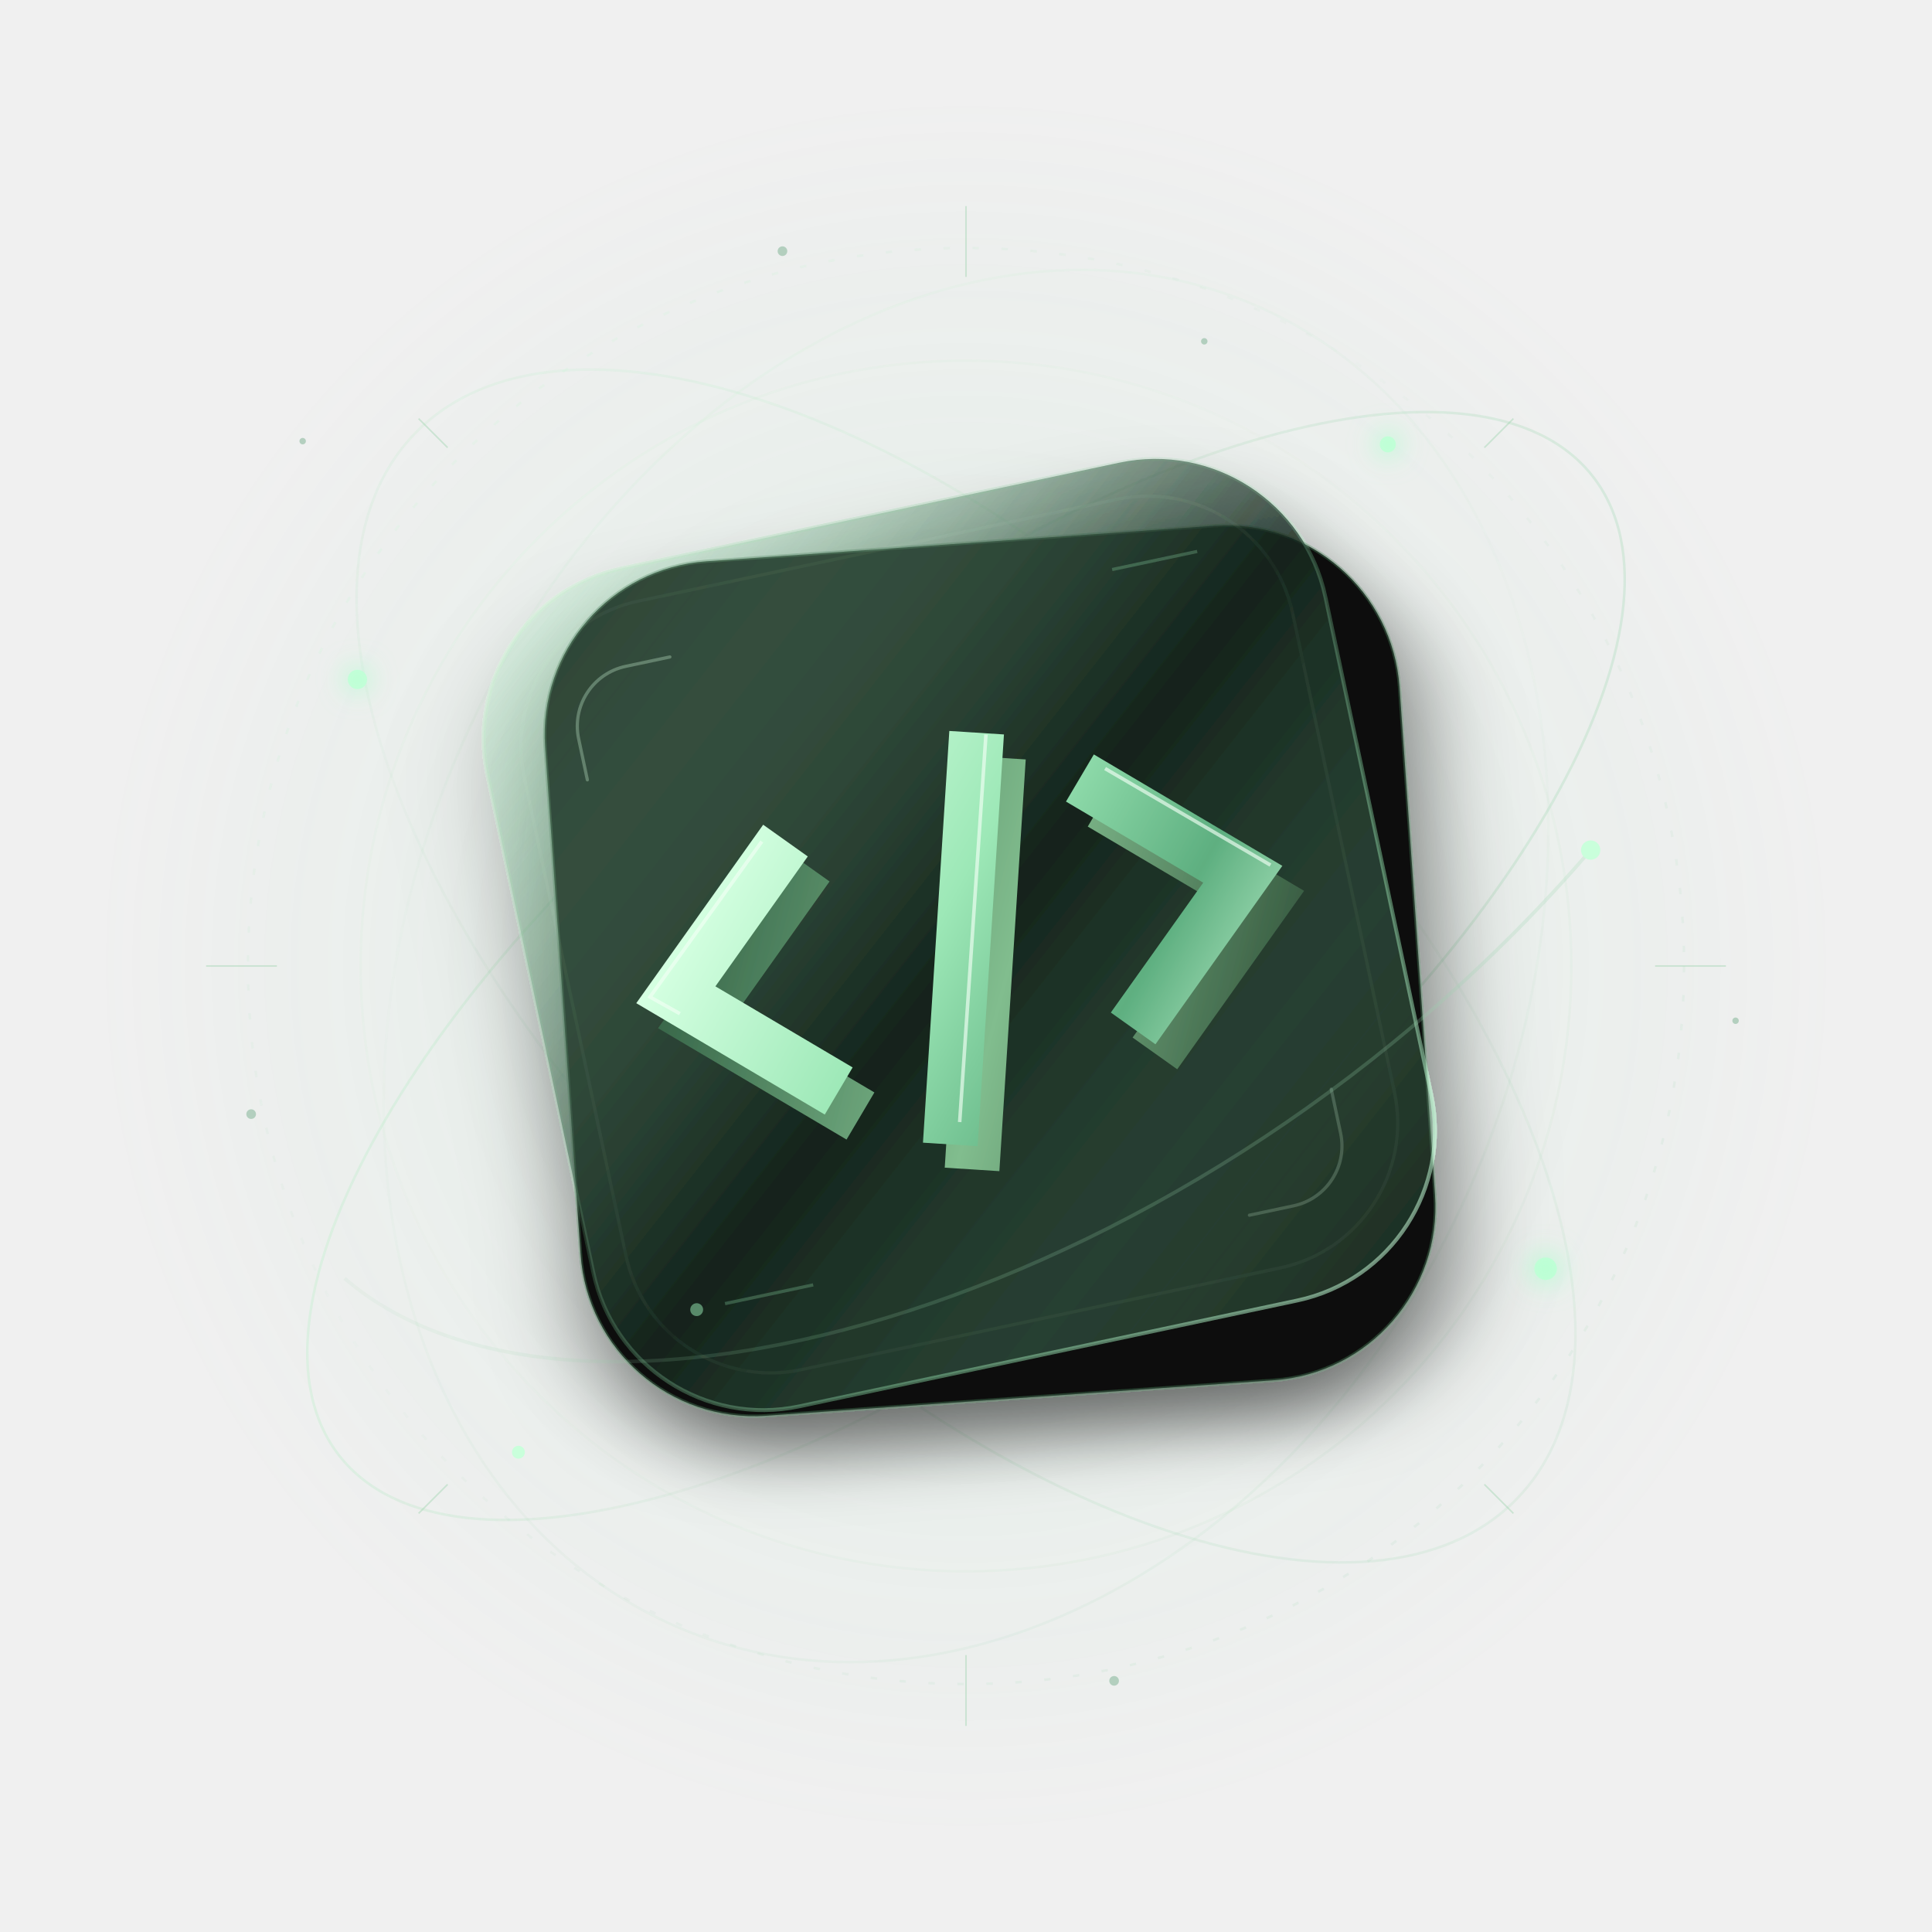
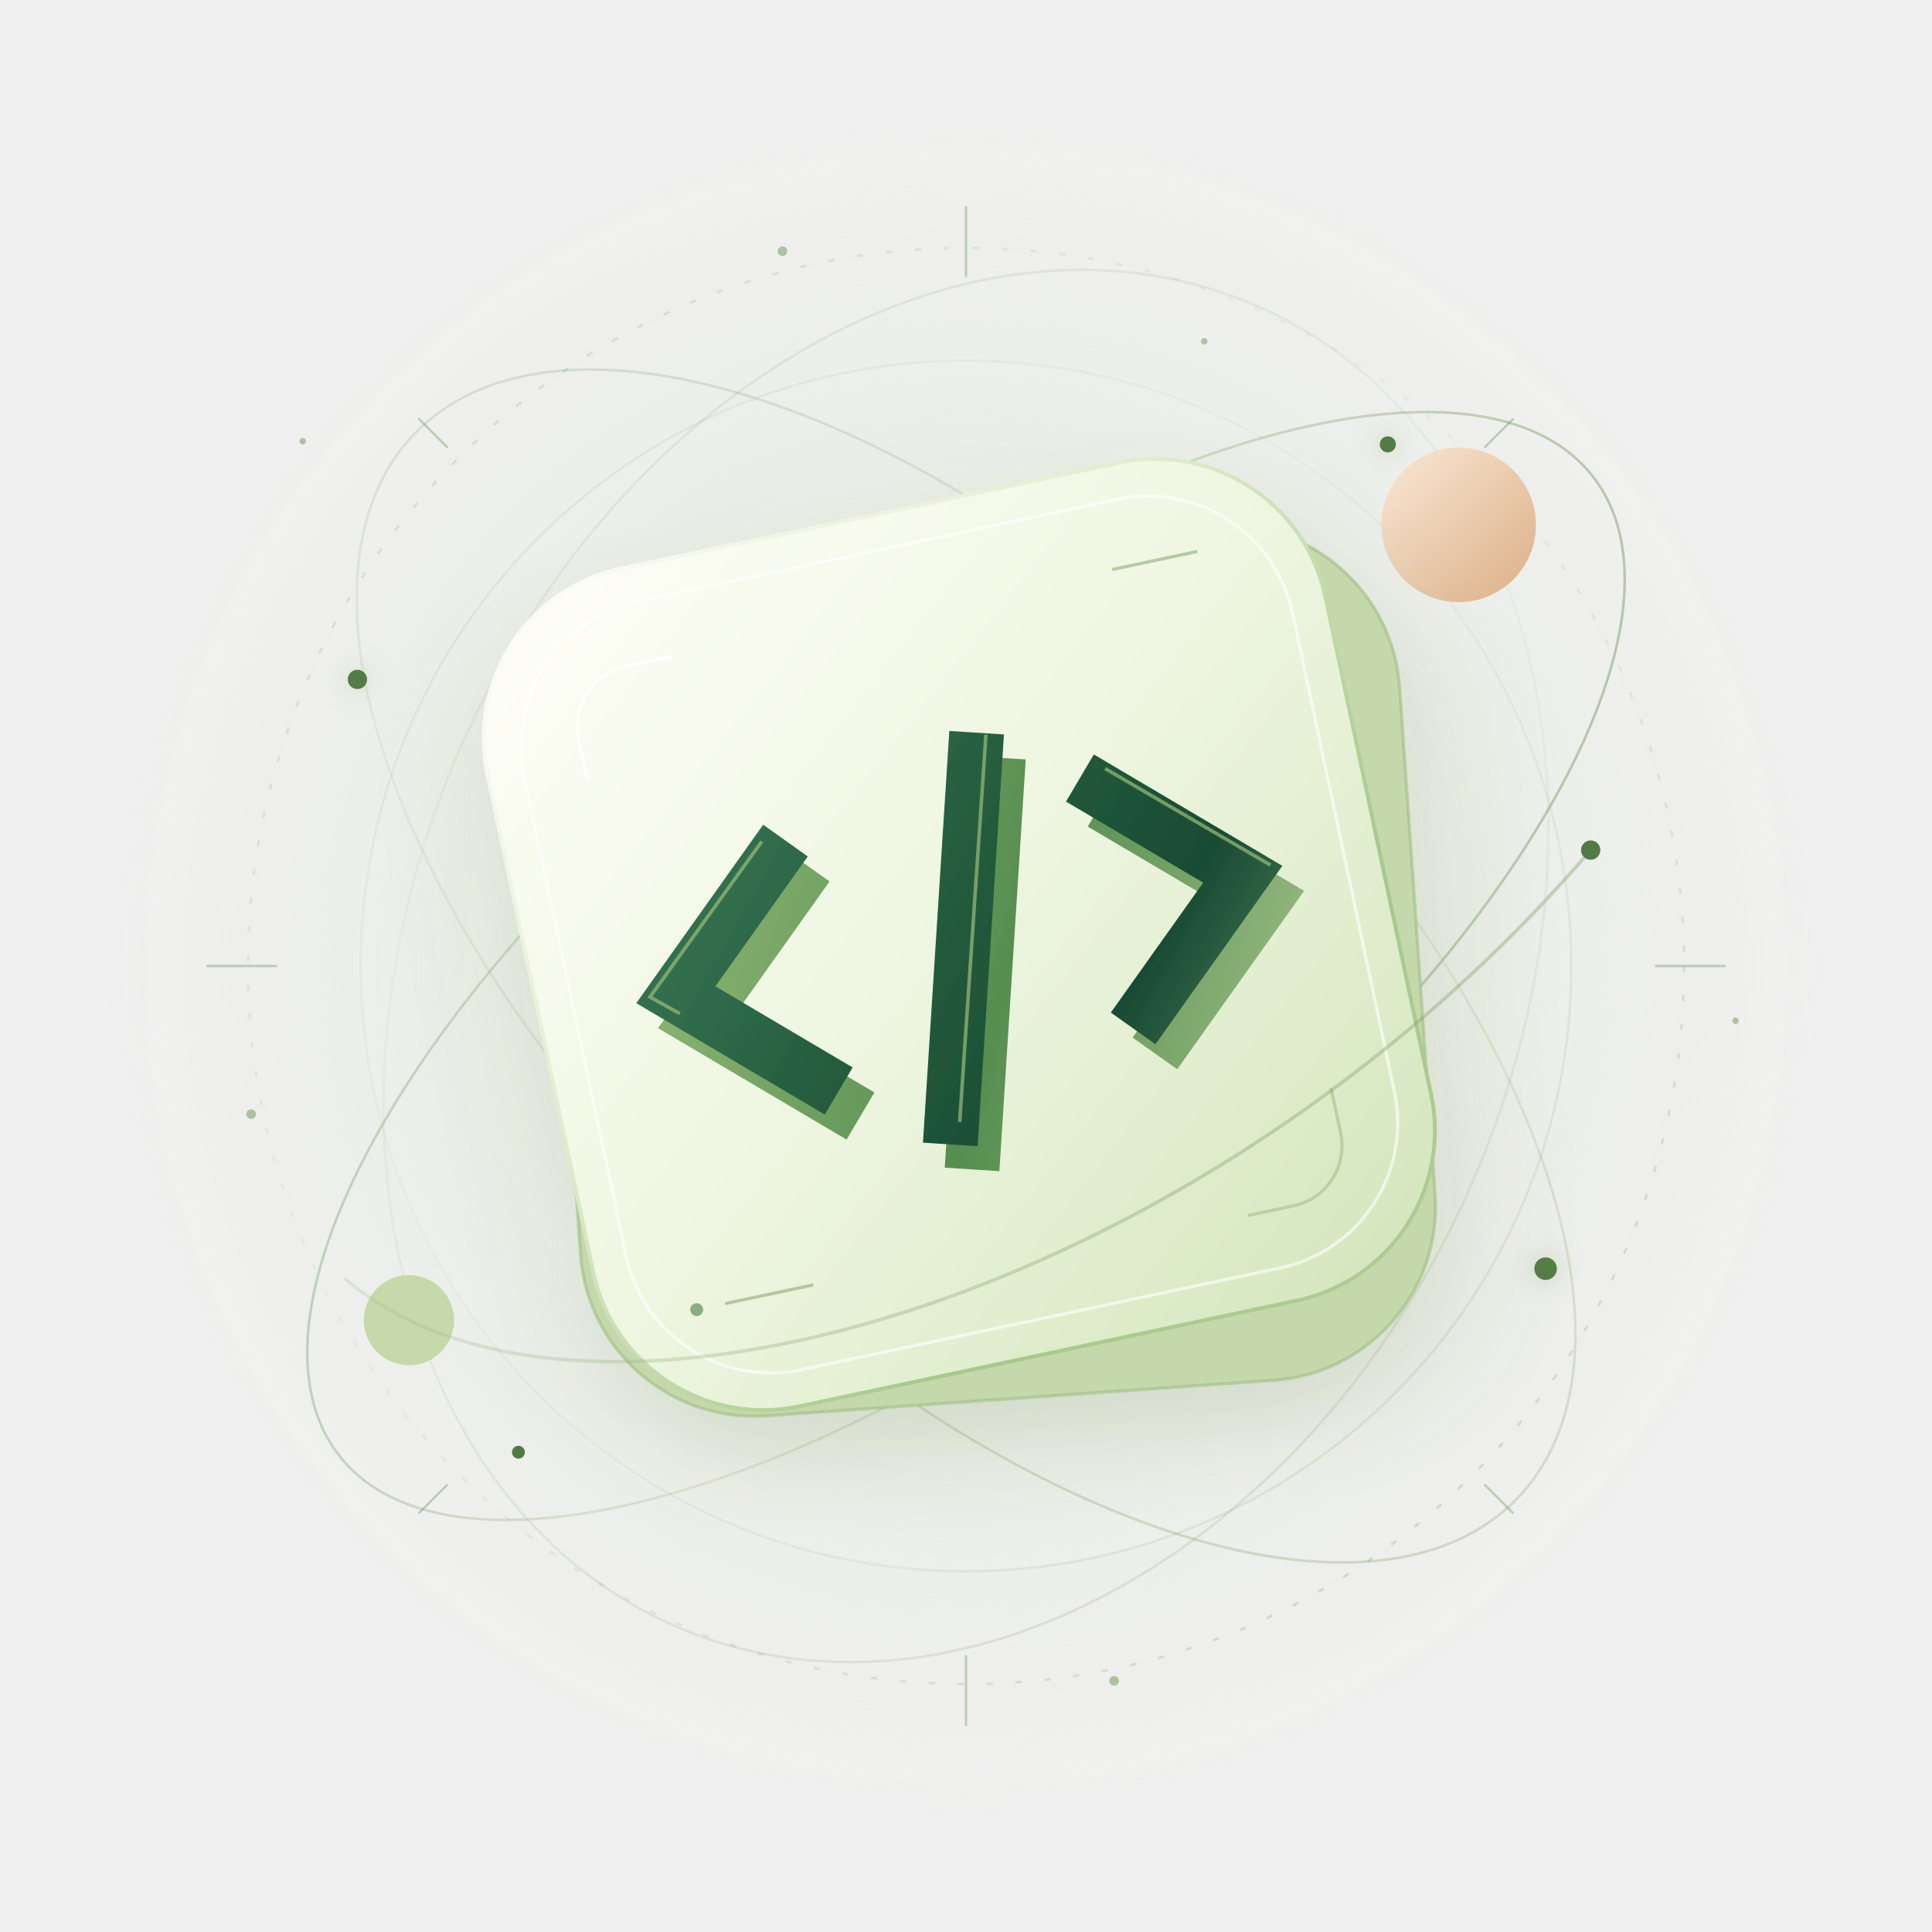
<svg xmlns="http://www.w3.org/2000/svg" viewBox="0 0 600 600" fill="none">
  <defs>
    <radialGradient id="glow">
-       <stop stop-color="#72d69b" stop-opacity=".13" />
-       <stop offset="1" stop-color="#72d69b" stop-opacity="0" />
+       <stop stop-color="#c5dab5" stop-opacity=".55" />
+       <stop offset="1" stop-color="#e5edd8" stop-opacity="0" />
    </radialGradient>
    <linearGradient id="glass" x1="177" y1="151" x2="421" y2="444" gradientUnits="userSpaceOnUse">
-       <stop stop-color="#a9f7c4" stop-opacity=".16" />
-       <stop offset=".5" stop-color="#15271e" stop-opacity=".8" />
-       <stop offset="1" stop-color="#83cc9e" stop-opacity=".08" />
+       <stop stop-color="#fffef8" />
+       <stop offset=".5" stop-color="#edf5df" />
+       <stop offset="1" stop-color="#d1e4b9" />
    </linearGradient>
    <linearGradient id="edge" x1="180" y1="140" x2="420" y2="452" gradientUnits="userSpaceOnUse">
-       <stop stop-color="#e6ffe9" stop-opacity=".7" />
-       <stop offset=".35" stop-color="#77b38a" stop-opacity=".15" />
-       <stop offset=".7" stop-color="#a3f4bf" stop-opacity=".4" />
-       <stop offset="1" stop-color="#d5ffe3" stop-opacity=".6" />
+       <stop stop-color="#fff" />
+       <stop offset=".35" stop-color="#e1edce" />
+       <stop offset=".7" stop-color="#a7c98b" />
+       <stop offset="1" stop-color="#b2cc97" />
    </linearGradient>
    <linearGradient id="metal" x1="210" y1="210" x2="386" y2="365" gradientUnits="userSpaceOnUse">
-       <stop stop-color="#f3fff6" />
-       <stop offset=".2" stop-color="#d3ffe0" />
-       <stop offset=".48" stop-color="#9de8b7" />
-       <stop offset=".75" stop-color="#5eaf80" />
-       <stop offset="1" stop-color="#d1ffdc" />
+       <stop stop-color="#46895c" />
+       <stop offset=".2" stop-color="#326f4e" />
+       <stop offset=".48" stop-color="#245b3c" />
+       <stop offset=".75" stop-color="#194b34" />
+       <stop offset="1" stop-color="#54845a" />
    </linearGradient>
    <linearGradient id="metal-side" x1="200" y1="260" x2="400" y2="360" gradientUnits="userSpaceOnUse">
-       <stop stop-color="#315f43" />
-       <stop offset=".5" stop-color="#81bd8e" />
-       <stop offset="1" stop-color="#223e2a" />
+       <stop stop-color="#8db574" />
+       <stop offset=".5" stop-color="#578e50" />
+       <stop offset="1" stop-color="#a2c18a" />
    </linearGradient>
    <linearGradient id="ring" x1="120" y1="120" x2="460" y2="480" gradientUnits="userSpaceOnUse">
-       <stop stop-color="#d5ffe0" stop-opacity=".5" />
-       <stop offset=".4" stop-color="#90d1a3" stop-opacity=".08" />
-       <stop offset="1" stop-color="#a0d8b4" stop-opacity=".35" />
+       <stop stop-color="#5c8b5c" stop-opacity=".45" />
+       <stop offset=".4" stop-color="#a6bc90" stop-opacity=".25" />
+       <stop offset="1" stop-color="#668a50" stop-opacity=".5" />
    </linearGradient>
-     <filter id="soft">
-       <feGaussianBlur stdDeviation="3" />
-     </filter>
+     <linearGradient id="peach" x1="0" y1="0" x2="1" y2="1">
+       <stop stop-color="#fae8d6" />
+       <stop offset="1" stop-color="#dcaf86" />
+     </linearGradient>
    <filter id="shadow" x="-50%" y="-50%" width="200%" height="200%">
-       <feDropShadow dx="1" dy="12" stdDeviation="13" flood-color="#000" flood-opacity=".55" />
+       <feDropShadow dx="2" dy="14" stdDeviation="16" flood-color="#5e8144" flood-opacity=".16" />
    </filter>
    <filter id="dot-glow" x="-200%" y="-200%" width="500%" height="500%">
      <feGaussianBlur stdDeviation="4" />
    </filter>
  </defs>
  <circle cx="300" cy="300" r="268" fill="url(#glow)" />
  <g stroke="url(#ring)" stroke-width=".8">
    <circle cx="300" cy="300" r="223" stroke-dasharray="2 7" opacity=".45" />
    <circle cx="300" cy="300" r="188" opacity=".3" />
    <ellipse cx="300" cy="300" rx="247" ry="102" transform="rotate(-38 300 300)" />
    <ellipse cx="300" cy="300" rx="238" ry="116" transform="rotate(44 300 300)" opacity=".6" />
    <ellipse cx="300" cy="300" rx="171" ry="224" transform="rotate(24 300 300)" opacity=".35" />
  </g>
-   <g opacity=".4" stroke="#99d3aa" stroke-width=".5">
+   <circle cx="453" cy="163" r="24" fill="url(#peach)" />
+   <circle cx="127" cy="410" r="14" fill="#c5d9aa" />
+   <g opacity=".4" stroke="#6f945f" stroke-width=".7">
    <path d="M300 64v22m0 428v22M64 300h22m428 0h22" />
    <path d="m130 130 9 9m322 322 9 9m-340 0 9-9m322-322 9-9" />
  </g>
  <g filter="url(#shadow)" transform="rotate(-12 300 300)">
-     <rect x="174" y="170" width="266" height="266" rx="54" fill="#0a100c" stroke="#547d60" stroke-opacity=".4" transform="rotate(8 307 303)" />
+     <rect x="174" y="170" width="266" height="266" rx="54" fill="#c5d8ab" stroke="#9fbe85" stroke-opacity=".6" transform="rotate(8 307 303)" />
    <rect x="167" y="157" width="266" height="266" rx="54" fill="url(#glass)" stroke="url(#edge)" stroke-width="1.2" />
-     <rect x="178" y="168" width="244" height="244" rx="46" stroke="#ceffdc" stroke-opacity=".045" />
-     <path d="M197 219v-13a19 19 0 0 1 19-19h14" stroke="#d5ffe0" stroke-opacity=".3" stroke-linecap="round" />
-     <path d="M403 361v14a19 19 0 0 1-19 19h-14" stroke="#d5ffe0" stroke-opacity=".2" stroke-linecap="round" />
+     <rect x="178" y="168" width="244" height="244" rx="46" stroke="#fff" stroke-opacity=".6" />
+     <path d="M197 219v-13a19 19 0 0 1 19-19h14" stroke="#fff" stroke-opacity=".9" stroke-linecap="round" />
+     <path d="M403 361v14a19 19 0 0 1-19 19h-14" stroke="#a5bf89" stroke-opacity=".6" stroke-linecap="round" />
    <g transform="translate(5 9)" stroke="url(#metal-side)" stroke-width="17" stroke-linecap="square" stroke-linejoin="miter">
      <path d="m247 256-37 34 37 34m106-68 37 34-37 34m-37-86-30 107" />
    </g>
    <g stroke="url(#metal)" stroke-width="17" stroke-linecap="square" stroke-linejoin="miter">
      <path d="m247 256-37 34 37 34m106-68 37 34-37 34m-37-86-30 107" />
    </g>
-     <path d="m246 249-44 40 8 7m145-47 44 40m-78-58-33 116" stroke="#f1fff4" stroke-opacity=".65" stroke-width="1.1" />
-     <circle cx="196" cy="387" r="2" fill="#9df0b9" opacity=".5" />
-     <path d="M205 387h28" stroke="#9df0b9" stroke-opacity=".25" />
-     <path d="M370 189h27" stroke="#9df0b9" stroke-opacity=".25" />
+     <path d="m246 249-44 40 8 7m145-47 44 40m-78-58-33 116" stroke="#9bbd7a" stroke-opacity=".7" stroke-width="1.1" />
+     <circle cx="196" cy="387" r="2" fill="#4b7c41" opacity=".6" />
+     <path d="M205 387h28" stroke="#71945b" stroke-opacity=".45" />
+     <path d="M370 189h27" stroke="#71945b" stroke-opacity=".45" />
  </g>
  <path d="M107 397c73 63 266 8 387-133" stroke="url(#ring)" stroke-width="1.1" />
-   <g fill="#c9ffdb">
+   <g fill="#527a45">
    <circle cx="111" cy="211" r="3" />
    <circle cx="480" cy="394" r="3.5" />
    <circle cx="431" cy="138" r="2.5" />
    <circle cx="161" cy="451" r="2" />
    <circle cx="494" cy="264" r="3" />
  </g>
-   <g fill="#a7ffcb" filter="url(#dot-glow)" opacity=".7">
+   <g fill="#6d9253" filter="url(#dot-glow)" opacity=".2">
    <circle cx="111" cy="211" r="4" />
    <circle cx="480" cy="394" r="5" />
    <circle cx="431" cy="138" r="4" />
  </g>
-   <g fill="#84b598" opacity=".55">
+   <g fill="#789a63" opacity=".55">
    <circle cx="243" cy="78" r="1.5" />
    <circle cx="539" cy="317" r="1" />
    <circle cx="346" cy="522" r="1.5" />
    <circle cx="78" cy="346" r="1.5" />
    <circle cx="374" cy="106" r="1" />
    <circle cx="94" cy="137" r="1" />
  </g>
</svg>
